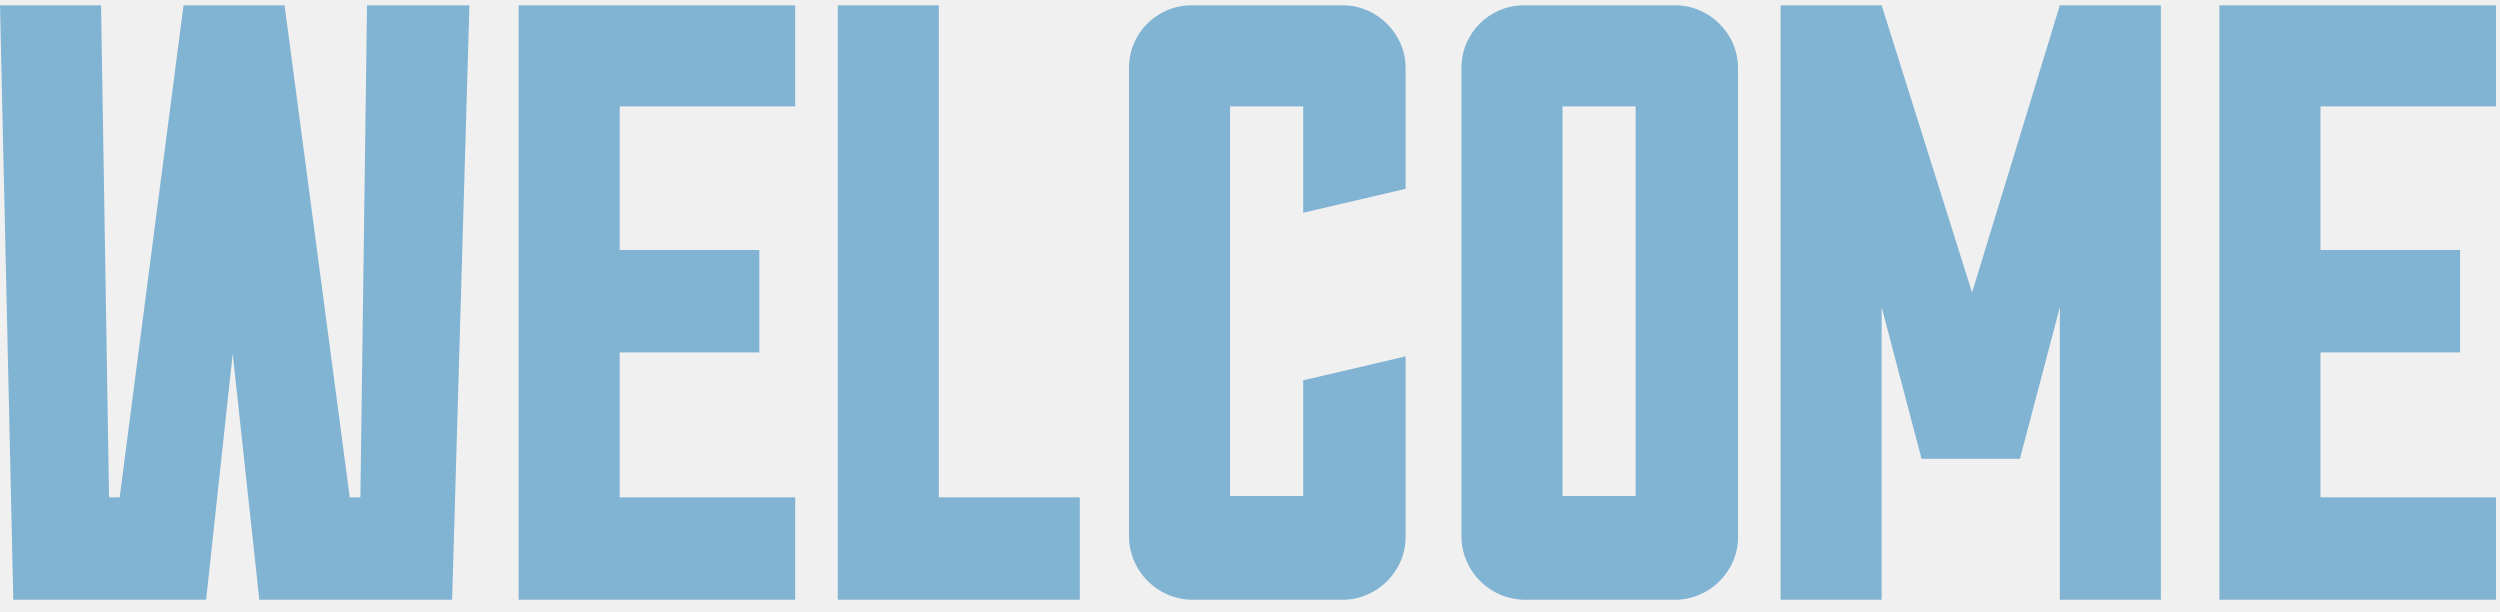
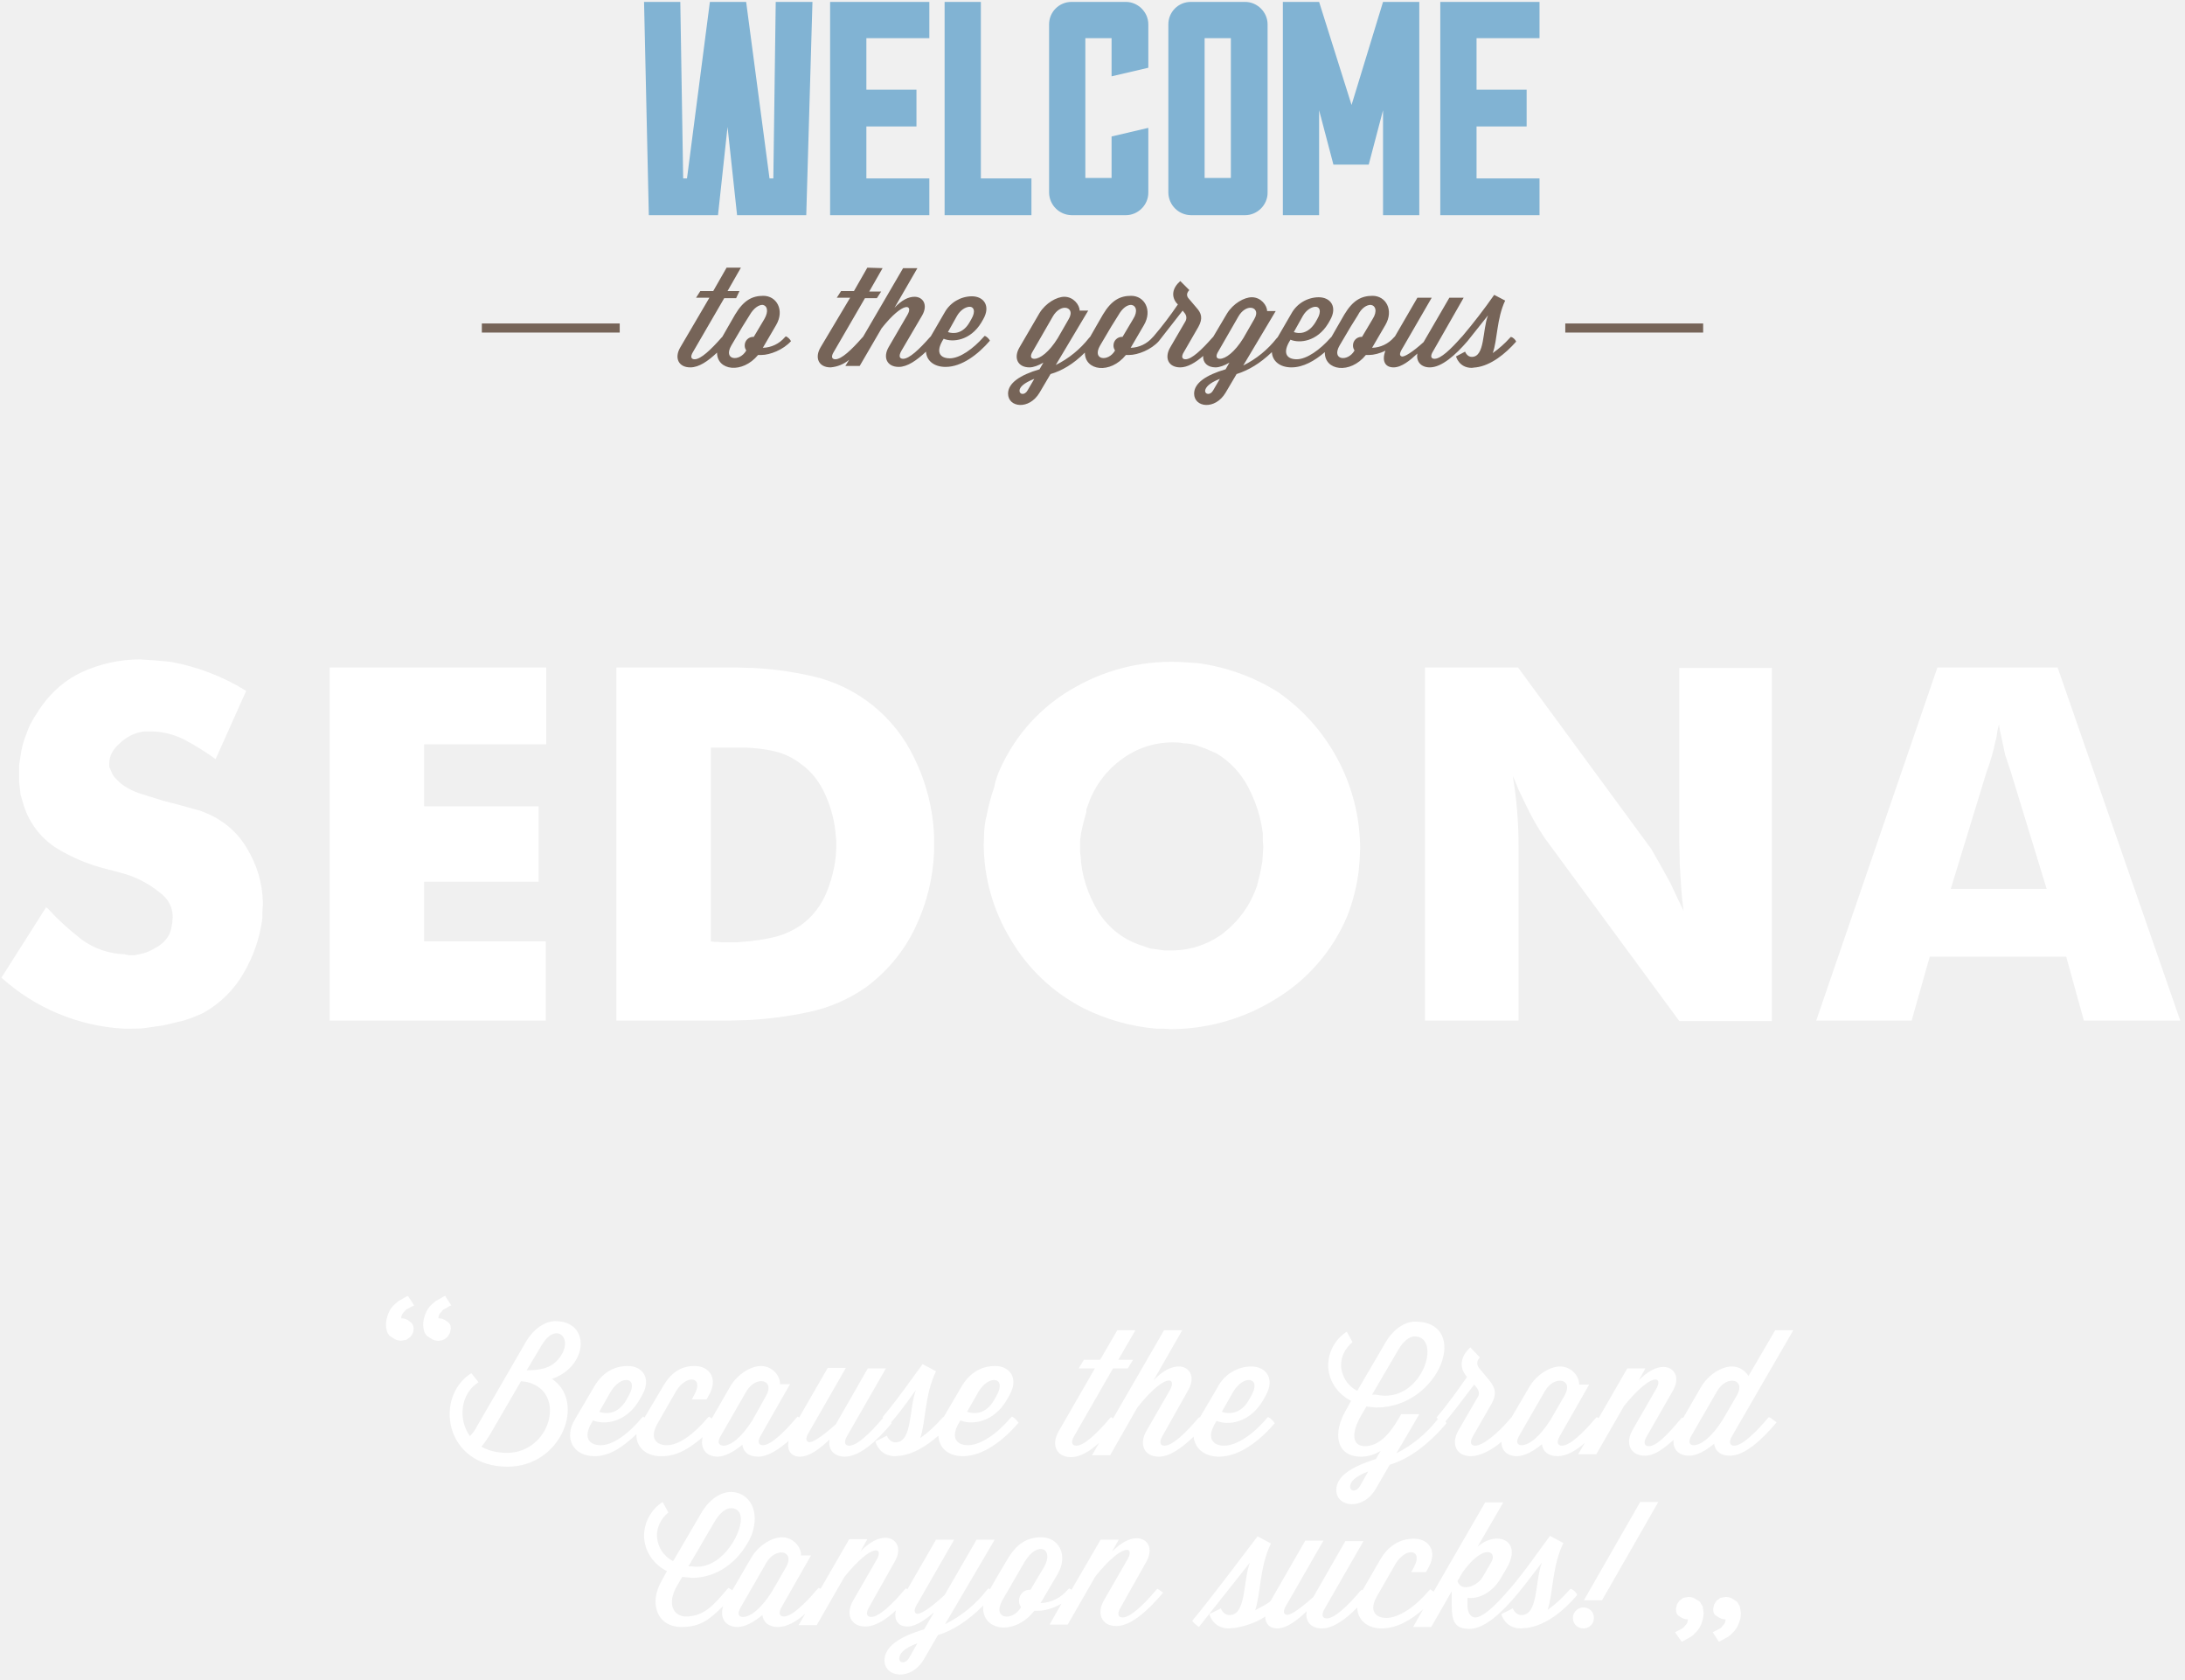
- <svg xmlns="http://www.w3.org/2000/svg" width="188" height="46" fill="none">
-   <path d="M187.7 37.4v7.7h-20.8V.4h20.8V8h-13.2v10.8H185v7.7h-10.5v10.9h13.2ZM154.9.4h7.6v44.7h-7.6v-22l-3 11.4h-7.4l-3-11.4v22h-7.6V.4h7.6l6.8 21.6L154.9.4ZM123 8h-5.5v29.3h5.5V8Zm3-7.6c2.5 0 4.7 2.1 4.7 4.7v35.3c0 2.6-2.2 4.7-4.7 4.7h-11.4a4.8 4.8 0 0 1-4.7-4.7V5.1c0-2.6 2.1-4.7 4.7-4.7H126ZM98 28.6l7.7-1.8v13.6c0 2.6-2.2 4.7-4.7 4.7H89.6a4.8 4.8 0 0 1-4.7-4.7V5.1c0-2.6 2.1-4.7 4.7-4.7H101c2.5 0 4.7 2.1 4.7 4.7v9.1L98 16V8h-5.5v29.3H98v-8.7Zm-16.8 8.8v7.7H63V.4h7.6v37h10.6Zm-21.4 0v7.7H39V.4h20.8V8H46.6v10.8h10.5v7.7H46.6v10.9h13.2ZM27.6.4h7.7L34 45.1H19.5l-2-18.5-2 18.5H1L0 .4h7.6l.6 37H9l4.8-37h7.6l4.9 37h.8l.5-37Z" fill="#81B3D3" />
+ <svg xmlns="http://www.w3.org/2000/svg" width="458" height="352" fill="none">
+   <path d="m152.3 56.1-2.8 4.9h-2.7l-.9 1.4h2.8l-6.1 10.4c-1.3 2.2-.4 4.2 2.1 4.2 1.8 0 3.7-1.3 5.6-3.1 0 3.8 5.3 4.5 8.6.5h.7c1.8 0 4.6-1.1 6.2-2.9-.2-.4-.7-.9-1.1-1l-.2.2a6.3 6.3 0 0 1-4.6 2.2l2.8-4.8c1.8-3.1.1-6.1-2.7-6.1-2.3 0-4.1.9-5.9 3.9l-1.5 2.6-1.2 2.1-.2.2c-2.2 2.5-4.3 4.5-5.6 4.5-.7 0-1-.5-.3-1.6l6.5-11.2h2.5l.7-1.5h-2.5l2.8-4.9h-3Zm7.5 7.8c1 .1 1.4 1.3.4 3l-2.2 3.7h-.1c-1 0-1.8.8-1.8 1.8 0 .4.1.7.3 1v.1c-1.4 2.4-4.9 2-3.1-1.1l2.3-3.9 1.5-2.4c.9-1.6 2-2.2 2.7-2.2Zm22-7.8L179 61h-2.7l-.9 1.4h2.8L172 72.8c-1.3 2.2-.4 4.2 2.1 4.2a7 7 0 0 0 3.9-1.6l-.8 1.3h3l4.6-7.9c4.6-5.8 6.7-5 5.4-2.8l-3.9 6.7c-1.3 2.2-.4 4.2 2.1 4.2 1.8 0 3.8-1.4 5.7-3.2.1 1.9 1.7 3.2 4.1 3.2 3.4 0 6.8-2.6 9.3-5.5-.2-.4-.7-.9-1.1-1l-.2.2c-2.2 2.5-5 4.5-7.1 4.5-1.9 0-3-1.1-1.6-3.6l.3-.5c1.9.8 5.6.4 7.9-3.4l.4-.7c1.6-2.8.1-4.8-2.4-4.8a6.6 6.6 0 0 0-5.7 3.4l-2.9 5-.2.2c-2.2 2.5-4.3 4.5-5.6 4.5-.7 0-1-.5-.4-1.6l4.4-7.5c1.3-2.3.1-3.9-1.6-3.9-1.3 0-2.7.7-4.2 2.3l4.8-8.3h-3l-8.4 14.4-.2.2c-2.2 2.5-4.3 4.5-5.6 4.5-.7 0-1-.5-.3-1.6l6.5-11.2h2.5l.9-1.4h-2.5l2.8-4.9-3.2-.1Zm21.3 8.2c1-.1 1.5.9.5 2.6l-.4.7c-1.4 2.4-3.4 2.4-4.5 2l1.9-3.4c.7-1.2 1.7-1.8 2.5-1.9Zm44.3-5.4c-1.7 1.5-1.9 3.2-.8 4.6l.3.3a74.8 74.8 0 0 1-5.1 6.7l-.2.2a6.3 6.3 0 0 1-4.6 2.2l2.8-4.8c1.8-3.1.1-6.1-2.7-6.1-2.3 0-4.1.9-5.9 3.9l-1.5 2.6-1.2 2.1-.2.2a20.4 20.4 0 0 1-7 5.7l6.8-11.4h-1.8c0-1.2-1.3-2.9-3.2-2.9-1.6 0-3.9 1.3-5.2 3.4l-4.2 7.2c-1.3 2.2-.4 4.2 2.1 4.2.8 0 1.9-.4 2.9-1l-.8 1.4c-4.1 1.2-6.6 2.9-6.6 5.1 0 2.9 4.4 3.5 6.6-.2l2.3-3.9c2.4-.7 4.8-2.1 7.2-4.5 0 3.8 5.3 4.6 8.6.5h.7c1.8 0 4.6-1.1 6.2-2.9l5-6.4.4.5c.4.5.5 1.1.2 1.7l-3.2 5.5c-1.3 2.2-.4 4.2 2.1 4.2 1.5 0 3.2-1 4.8-2.4-.1 1.4.9 2.4 2.6 2.4.8 0 1.9-.4 2.9-1l-.8 1.4c-4.1 1.2-6.6 2.9-6.6 5.1 0 2.9 4.4 3.5 6.6-.2l2.3-3.9c2.5-.8 4.9-2.2 7.4-4.6.1 1.9 1.7 3.2 4.1 3.2 2.5 0 4.9-1.4 7-3.2-.1 3.9 5.3 4.7 8.6.6h.7c.9 0 2.2-.3 3.4-.9-.8 2.1-.1 3.5 1.7 3.5 1.7 0 3.5-1.5 5-2.9-.3 1.6.7 2.9 2.6 2.9 2.5 0 5.4-2.6 7.9-5.5l4.3-5.4c-1.2 3.1-.6 8.7-3.4 8.7-1 0-1.4-1.1-1.4-1.1l-1.9 1s.6 2.4 3.3 2.4l.8-.1h.1c3.1-.4 6.1-2.8 8.4-5.4-.2-.5-.7-.9-1.1-1l-.2.2a21.7 21.7 0 0 1-3.6 3.2c1-2.8.8-7.2 2.6-11l-2.3-1.2a118 118 0 0 1-6.7 8.7l-.2.2c-2.2 2.5-4.3 4.5-5.6 4.5-.7 0-1-.5-.3-1.6l6.4-11.2h-3l-5.4 9.3c-2.3 2.1-4.1 3.2-4.6 3-.8-.3 0-1.4.4-2.1l5.9-10.2h-3l-4.7 8.1-.2.2a6.3 6.3 0 0 1-4.6 2.2l2.8-4.8c1.8-3.1.1-6.1-2.7-6.1-2.3 0-4.1.9-5.9 3.9l-1.5 2.6-1.2 2.1-.2.2c-2.2 2.5-5 4.5-7.1 4.5-1.9 0-3-1.1-1.6-3.6l.3-.5c1.9.8 5.6.4 7.9-3.4l.4-.7c1.6-2.8.1-4.8-2.4-4.8a6.6 6.6 0 0 0-5.7 3.4l-2.9 5-.2.2a20.4 20.4 0 0 1-7 5.7l6.8-11.4h-1.8c0-1.2-1.3-2.9-3.2-2.9-1.6 0-3.9 1.3-5.2 3.4l-2.9 4.9-.2.2c-2.2 2.5-4.3 4.5-5.6 4.5-.7 0-1-.5-.3-1.6l3-5.2c1-1.8.6-2.9-.4-4l-1.7-2c-.4-.5-.4-1.1.2-1.7l-1.9-1.9Zm-10.3 5c1 .1 1.5 1.3.4 3l-2.2 3.7h-.1c-1 0-1.8.8-1.8 1.8 0 .4.1.7.3 1v.1c-1.4 2.4-4.9 2-3.1-1.1l2.3-3.9 1.5-2.4c.9-1.6 1.9-2.2 2.7-2.2Zm50.2 0c1 .1 1.5 1.3.4 3l-2.2 3.7h-.1c-1 0-1.8.8-1.8 1.8 0 .4.1.7.3 1v.1c-1.4 2.4-4.9 2-3.1-1.1l2.3-3.9 1.5-2.4c.8-1.6 1.9-2.2 2.7-2.2Zm-11.7.4c1-.1 1.5.9.5 2.6l-.4.7c-1.5 2.4-3.4 2.4-4.5 2l1.9-3.4c.7-1.2 1.7-1.8 2.5-1.9Zm-52.4.2c1 0 1.7.9.8 2.4l-2.3 4c-1.8 2.9-3.7 4.3-4.9 4.3-.7 0-1-.5-.3-1.6l4.2-7.3c.7-1.2 1.7-1.8 2.5-1.8Zm38.9 0c1 0 1.7.9.8 2.4l-2.3 4c-1.8 2.9-3.7 4.3-4.9 4.3-.7 0-1-.5-.3-1.6l4.2-7.3c.7-1.2 1.7-1.8 2.5-1.8Zm-45.3 14.9-1.4 2.4c-.6 1.1-1.7.9-1.7.1 0-.7.8-1.6 3.1-2.5Zm38.9 0-1.4 2.4c-.6 1.1-1.7.9-1.7.1.1-.7.8-1.6 3.1-2.5ZM101 67.8h28.9v1.9H101v-1.9Zm227.1 0H357v1.9h-28.9v-1.9Z" fill="#766458" />
+   <path d="M322.7 37.4v7.7h-20.8V.4h20.8V8h-13.2v10.8H320v7.7h-10.5v10.9h13.2ZM289.9.4h7.6v44.7h-7.6v-22l-3 11.4h-7.4l-3-11.4v22h-7.6V.4h7.6l6.8 21.6L289.9.4ZM258 8h-5.5v29.3h5.5V8Zm3-7.6c2.5 0 4.7 2.1 4.7 4.7v35.3c0 2.6-2.2 4.7-4.7 4.7h-11.4a4.8 4.8 0 0 1-4.7-4.7V5.1c0-2.6 2.1-4.7 4.7-4.7H261Zm-28 28.2 7.7-1.8v13.6c0 2.6-2.2 4.7-4.7 4.7h-11.4a4.8 4.8 0 0 1-4.7-4.7V5.1c0-2.6 2.1-4.7 4.7-4.7H236c2.5 0 4.7 2.1 4.7 4.7v9.1L233 16V8h-5.5v29.3h5.5v-8.7Zm-16.8 8.8v7.7H198V.4h7.6v37h10.6Zm-21.4 0v7.7H174V.4h20.8V8h-13.2v10.8h10.5v7.7h-10.5v10.9h13.2ZM162.6.4h7.7L169 45.1h-14.5l-2-18.5-2 18.5H136L135 .4h7.6l.6 37h.8l4.8-37h7.6l4.9 37h.8l.5-37Z" fill="#81B3D3" />
+   <path d="m380.7 213.9 25.4-74h25.2l25.7 74h-20.2l-3.7-13.4h-28.6l-3.8 13.4h-20Zm35.7-52.1-7.5 24.5H429l-7.5-24.5-1.2-3.6-.8-3.8-.3-1.3-.2-1.3-.3 1.3-.2 1.3-.1.5-.1.3a41.8 41.8 0 0 1-1.9 6.6Zm-117.7 52.1v-74h19.5l27.9 38 2 3.5 2 3.6 1.4 3 1.4 2.9-.3-2.4-.2-2.4-.3-4.8-.1-5V140h19.4v74H352l-28.1-38.2a51.9 51.9 0 0 1-4.2-7.4l-1.4-2.9c-.4-.9-.7-1.9-1.2-2.8a85.6 85.6 0 0 1 1.2 14.7v36.5h-19.6Zm-88-54.9a36.7 36.7 0 0 1 14.9-15.1 40.8 40.8 0 0 1 22.7-5.1l2.9.2a42.2 42.2 0 0 1 16.6 6 40.1 40.1 0 0 1 17.3 32.8l-.1 2.4-.2 2.3a38.6 38.6 0 0 1-2.4 9.5 37.1 37.1 0 0 1-15.2 17.5 41.8 41.8 0 0 1-21.7 6.2l-1.6-.1h-1.5a42.2 42.2 0 0 1-15.3-4.3 37.5 37.5 0 0 1-15.3-14.5 38.5 38.5 0 0 1-5.6-19.7l.1-3c.1-1 .2-2.1.5-3.1.4-2 .9-4.1 1.6-6 .4-2.2 1.3-4.1 2.3-6Zm52.8 26.6.6-2.4.5-2.6.1-1.6.1-1.5-.1-1.4v-1.4c-.4-3.3-1.4-6.5-3-9.6a18 18 0 0 0-6.7-7.2l-2.3-1-2.3-.8a9 9 0 0 0-2.3-.3c-.8-.2-1.5-.2-2.3-.2-3.9 0-7.6 1.2-10.9 3.7a19.6 19.6 0 0 0-7 9.9l-.2.5v.5l-.6 2.2-.5 2.2-.2 1.6v2.4l.1.8c.2 4.1 1.5 8 3.7 11.7 2.3 3.6 5.5 6 9.5 7.2l1.4.5 1.5.2 1.4.2h1.4a18 18 0 0 0 11-3.6c3.3-2.6 5.7-5.9 7.1-10ZM181.4 207a32.6 32.6 0 0 1-11.8 5.1 80 80 0 0 1-12.9 1.7l-3.7.1h-23.8v-74h25.1l3.6.1c4.2.2 8.3.8 12.3 1.7a31.3 31.3 0 0 1 21.4 17.1 40.6 40.6 0 0 1 4.2 16.7v2.9a40.4 40.4 0 0 1-3.9 15.9c-2.4 5.1-6 9.4-10.5 12.7Zm-32.4-9.7.7.1h.8l.8.1h3.1l2.4-.2c2-.2 4-.5 5.9-1 1.9-.5 3.7-1.4 5.2-2.4 2.5-1.8 4.3-4.2 5.5-7.2 1.2-3.1 1.9-6.3 1.9-9.6v-.9l-.1-.9c-.2-2.9-.9-5.8-2.1-8.5-1.2-2.8-2.9-5-5.1-6.6a14.2 14.2 0 0 0-5.5-2.7c-2-.5-4-.7-6-.8H149v40.6Zm-79.9 16.6v-74h45.4V156H88.9v13h24v15.8h-24v12.5h25.5v16.6H69.1ZM9.7 190.1l.1.2.2.1c2.1 2.3 4.5 4.5 7.1 6.5a16 16 0 0 0 9.1 3.1l.2.1h.3l.2.1h1.3l1-.2c1.2-.2 2.4-.7 3.5-1.4a6.8 6.8 0 0 0 2.7-2.6l.2-.5.2-.5.3-1.5.1-1.3c0-2.1-.9-3.8-2.8-5.2a21 21 0 0 0-8.2-4.1l-2.2-.6h-.2l-.2-.1c-3.8-.9-7.4-2.4-10.7-4.4a16.6 16.6 0 0 1-6.9-8.9l-.7-2.4-.3-2.7v-3.4l.3-1.9c.2-1.6.6-3.1 1.2-4.6.5-1.5 1.2-2.9 2.1-4.2 2.5-4.1 5.7-7 9.5-8.8 3.9-1.8 8.1-2.7 12.3-2.7l3 .2 3.3.3a45.3 45.3 0 0 1 15.9 6.1l-6.4 14.3a56 56 0 0 0-6.6-4.1 15.9 15.9 0 0 0-7.5-1.7h-.9a9 9 0 0 0-5 2.4c-1.5 1.3-2.3 2.7-2.3 4.3v.7l.3.7c.2.5.4 1 .8 1.5l1.3 1.3a14 14 0 0 0 3.7 2l5.1 1.6a247 247 0 0 1 7.8 2.1c4.3 1.5 7.6 4.1 9.8 7.8 2.2 3.6 3.3 7.4 3.4 11.4v.6l-.1 1.4v1.3c-.5 4-1.8 7.9-3.9 11.5a22.1 22.1 0 0 1-8.5 8.4 29 29 0 0 1-4.1 1.6l-4.2 1-3.5.5c-1.1.2-2.2.2-3.4.2H26A41.7 41.7 0 0 1 .3 204.9l9.4-14.8Zm341.6 147.1.2-.9.5-.8.8-.6 1.1-.2c.5 0 .9.1 1.3.3l1.1.7.6 1 .2 1.3c0 .9-.2 1.6-.5 2.4a5 5 0 0 1-1.3 1.9 5 5 0 0 1-1.7 1.2l-.7.4-.4.2-1.4-2 .8-.4.9-.5.7-.8c.2-.3.3-.6.3-1-.6 0-1.2-.2-1.7-.6-.6-.3-.8-.8-.8-1.6Zm7.8 0 .2-.9.5-.8.8-.6 1.1-.2c.5 0 .9.1 1.3.3l1.1.7.6 1 .2 1.3c0 .8-.1 1.6-.5 2.4a5 5 0 0 1-1.3 1.9 5 5 0 0 1-.8.7l-.9.5-.7.4-.4.2-1.3-2 .8-.4.9-.5.7-.8c.2-.3.3-.6.3-1-.6 0-1.2-.2-1.7-.6-.7-.3-.9-.8-.9-1.6ZM94.5 278.5l-.2.9-.5.8a2.7 2.7 0 0 1-3.2.5l-1.1-.7c-.3-.3-.5-.7-.6-1a5 5 0 0 1-.2-1.3c0-.9.2-1.6.5-2.4a5 5 0 0 1 1.3-1.9l.8-.7.9-.5.7-.4.4-.2 1.3 2a2 2 0 0 0-.8.4l-.9.5-.7.8c-.2.3-.3.6-.3 1 .7 0 1.2.2 1.7.6.7.4.9.9.9 1.6Zm-7.8 0c0 .6-.2 1.2-.7 1.7l-.8.6-1.1.2a3 3 0 0 1-1.3-.3l-1.1-.7c-.3-.3-.5-.7-.6-1a5 5 0 0 1-.2-1.3c0-.9.2-1.6.5-2.4a5 5 0 0 1 1.3-1.9l.8-.7.9-.5.7-.4.4-.2 1.3 2-.8.4-.9.5-.7.8c-.2.3-.3.6-.3 1 .7 0 1.2.2 1.7.6.6.4.9.9.9 1.6ZM332 335.4h3.8l11.8-20.6h-3.8L332 335.4Zm-.1 1.5c-1.2 0-2.2 1-2.2 2.2 0 1.2.9 2.2 2.2 2.2 1.2 0 2.2-.9 2.2-2.2 0-1.3-1-2.2-2.2-2.2Zm-26.4-5.5 1.1-1.9c4.4-6.1 7.3-4.4 6-2.1l-1.8 3.1c-1.1 1.9-4.5 3.3-5.3.9Zm25.1 2.9c-.2-.6-.9-1.2-1.4-1.3l-.3.3a25 25 0 0 1-4.5 4.1c1.2-3.6.9-9.1 3.3-14l-2.8-1.5c-1.6 2.1-5 7.1-8.4 11.1l-.3.3c-2.7 3.2-5.4 5.7-7 5.7-.8 0-1.6-.8-1.6-2.5v-1.6c2.7.3 5.5-1.4 7.2-4.5l1-1.7c3.5-6-2.2-8-6.1-4.5l5.4-9.3h-3.8l-10.8 18.7-.7-.5-.3.3c-2.7 3.2-6.2 5.7-8.9 5.7-2.3 0-3.7-1.5-2-4.5l3.9-6.8c2.2-3.7 6-3.1 3.8.8l-.5.9h3.1l.5-.9c2-3.5.1-6.1-3-6.1s-5.5 1.6-7.1 4.4l-3.7 6.4-.2-.1-.3.3c-2.7 3.2-5.4 5.7-7 5.7-.8 0-1.3-.6-.4-2.1l8.1-14.1H282l-6.7 11.7c-2.9 2.6-5.1 4.1-5.8 3.7-.9-.4 0-1.8.5-2.6l7.4-12.9h-3.8l-7.3 12.7c-.8.7-2.4 1.4-3.2 1.9 1.2-3.6.9-9.1 3.3-14l-2.8-1.5c-1.6 2.1-10.3 13.7-13.7 17.7.3.5.9.9 1.4 1.3l10.7-13.5c-1.5 3.9-.7 11-4.3 11-1.3 0-1.8-1.4-1.8-1.4l-2.4 1.2s.7 3 4.1 3l1.1-.1h.1c1.9-.3 4.6-1.1 6.4-2.4 0 1.5.9 2.5 2.5 2.5 2.1 0 4.4-1.9 6.2-3.6-.4 2 .8 3.6 3.2 3.6 2.3 0 5-1.9 7.4-4.4 0 2.5 2 4.4 5.1 4.4 3.1 0 6.1-1.7 8.7-4l-2.1 3.7h3.8l4.3-7.5v3c0 3.2.6 4.9 3.7 4.9s6.7-3.3 9.8-7c2.1-2.5 4-5.1 5.4-6.9-1.5 3.9-.7 11-4.3 11-1.3 0-1.8-1.4-1.8-1.4l-2.4 1.2s.7 3 4.1 3l1.1-.1h.1c4-.5 7.8-3.6 10.6-6.9ZM216 333.2h-.2c-1.2 0-2.2 1-2.2 2.3 0 .5.1.9.4 1.3v.1c-1.8 3-6.1 2.5-3.9-1.5l2.9-5 1.8-3.1c2.7-4.5 6.3-2.7 4 1.2l-2.8 4.7Zm-25.4 14.2c-.8 1.4-2.1 1.2-2.1.2s.9-2.1 3.8-3.2l-1.7 3Zm-28.8-13.8c-2.3 3.6-4.5 5.3-6.1 5.3-.8 0-1.3-.6-.4-2.1l5.3-9.2c2-3.5 6.1-2.6 4.2.8l-3 5.2Zm-12-14.7c1.1-1.9 2.4-2.8 3.4-2.8 1.4 0 2.1.9 2.1 2.3 0 3.5-4.4 10.8-10.2 9.9h-.8l5.5-9.4Zm92.8 14.1-.3.3c-2.7 3.2-5.4 5.7-7 5.7-.8 0-1.3-.6-.4-2.1l5.4-9.6c1.6-2.9.1-4.9-2-4.9-1.6 0-3.3.9-5.2 2.8l1.4-2.5h-3.8l-6.1 10.5-.5-.3-.3.3a7.8 7.8 0 0 1-5.7 2.8l3.6-6.1c2.3-4 .2-7.7-3.4-7.7-2.9 0-5.2 1.2-7.3 4.9l-1.9 3.2-1.6 2.8-.3-.2-.3.3a25.2 25.2 0 0 1-8.8 7.2l10.4-17.7h-3.8l-6.7 11.6c-2.9 2.7-5.2 4.2-5.9 3.9-.9-.4 0-1.8.5-2.6l7.4-12.9h-3.8l-6 10.4-.3-.2-.3.3c-2.7 3.2-5.4 5.7-7 5.7-.8 0-1.3-.6-.4-2.1l5.4-9.6c1.6-2.9.1-4.9-2-4.9-1.6 0-3.3.9-5.2 2.8l1.4-2.5H178l-6 10.4-.4-.2-.3.3c-2.7 3.2-5.4 5.7-7 5.7-.8 0-1.3-.6-.4-2.1L170 326h-2.1c.1-1.6-1.5-3.8-4-3.8-2 0-4.9 1.6-6.5 4.4l-3.9 6.7-.8-.5-.3.3c-2.7 3.2-4.8 5.7-8.6 5.7-2.6 0-4.1-2.6-1.9-6.4l1.1-1.9 2.1.2c4 0 8.6-2.1 11.6-7.3a10 10 0 0 0 1.5-5.1c0-3.4-2.2-5.6-5-5.6-2.1 0-4.5 1.5-6.2 4.4l-5.9 10.1a6.2 6.2 0 0 1-3.4-5.4c0-1.7.8-3.5 2.4-4.8l-1.2-2.2a8.5 8.5 0 0 0-3.9 7c0 3 1.7 5.9 4.8 7.5l-1.1 2c-2.7 4.6-1.1 9.7 4.2 9.7 4.2 0 6.1-1.9 8.7-4.4-.8 2.4.4 4.4 3 4.4 1.5 0 3.4-1 5.2-2.5.2 1.5 1.3 2.5 3.3 2.5 1.8 0 3.8-1.1 5.7-2.8l-1.4 2.4h3.8l5.8-10.1c5.8-7.2 8.4-6.3 6.7-3.5l-4.9 8.5c-1.6 2.8-.5 5.4 2.6 5.4 2 0 4.3-1.4 6.4-3.4-.5 2.1.5 3.4 2.4 3.4 1.8 0 3.9-1.5 5.6-3l-2.1 3.6c-5.1 1.5-8.3 3.6-8.3 6.5 0 3.6 5.6 4.4 8.3-.3l2.9-5c3.2-1 6.3-3 9.5-6.2-.5 5.3 6.5 6.5 10.7 1.1h.8c1.4 0 3.2-.5 4.9-1.5l-2.5 4.4h3.8l5.8-10.1c5.8-7.2 8.4-6.3 6.7-3.5l-4.9 8.5c-1.6 2.8-.5 5.4 2.6 5.4s6.7-3.3 9.8-7c-.1 0-.7-.6-1.2-.8Zm118.6-35.6c-2.3 3.7-4.6 5.5-6.2 5.5-.8 0-1.3-.6-.4-2.1l5.3-9.2c2-3.5 6.1-2.6 4.2.8l-2.9 5Zm-36.2.2c-2.3 3.6-4.5 5.3-6.1 5.3-.8 0-1.3-.6-.4-2.1l5.3-9.2c2-3.5 6.1-2.6 4.2.8l-3 5.2Zm-39.9 13.8c-.8 1.4-2.1 1.2-2.1.2s.9-2.1 3.8-3.2l-1.7 3Zm8-28.5c1.1-1.9 2.4-2.8 3.4-2.8 6 0 1.5 14.4-8.1 12.2h-.8l5.5-9.4Zm77.7 14.1-.3.3c-2.7 3.2-5.4 5.7-7 5.7-.8 0-1.3-.6-.4-2.1l12.8-22.1h-3.8l-5.6 9.6c-.7-1.1-1.9-2-3.5-2-2 0-4.9 1.6-6.5 4.4l-3.7 6.4-.2-.1-.3.3c-2.7 3.2-5 5.7-6.7 5.7-.8 0-1.3-.6-.4-2.1l5.5-9.6c1.6-2.9.1-4.9-2-4.9-1.6 0-3.3.9-5.2 2.8l1.4-2.5h-3.8l-6 10.4-.4-.2-.3.3c-2.7 3.2-5.4 5.7-7 5.7-.8 0-1.3-.6-.4-2.1l6.1-10.7H331c.1-1.6-1.5-3.8-4-3.8-2 0-4.9 1.6-6.5 4.4l-3.7 6.3-.2.2c-2.7 3.2-5.8 5.7-7.4 5.7-.8 0-1.3-.6-.4-2.1l3.8-6.6c1.3-2.3.7-3.6-.5-5.1l-2.1-2.5c-.5-.7-.5-1.5.2-2.2l-2-2.1c-2.1 1.9-2.3 4.1-1 5.8l.3.4c-1.7 2.4-3.9 5.6-6.4 8.5l.3.3a25.9 25.9 0 0 1-8.7 7.2l4.8-8.2h-3.8l-.4.7c-2 3.5-4.3 6-7.2 6-2.6 0-3-2.6-.8-6.4l1.1-1.9 2.1.2c13.4 0 19.9-18 8.1-18-2.1 0-4.5 1.5-6.2 4.4l-5.9 10.1a6.2 6.2 0 0 1-3.4-5.4c0-1.7.8-3.5 2.4-4.8l-1.2-2.2a8.5 8.5 0 0 0-3.9 7c0 3 1.7 5.9 4.8 7.5l-1.1 2c-2.7 4.6-2.2 9.7 3.2 9.7 1.6 0 2.9-.5 4.1-1.2l-1 1.7c-5.1 1.6-8.3 3.6-8.3 6.5 0 3.6 5.6 4.4 8.3-.3l2.9-5c3.9-1.2 7.8-3.9 11.9-8.7l-.2-.4c1.7-2 3.1-3.9 6-7.7l.5.6c.5.6.7 1.4.2 2.1l-4 6.9c-1.6 2.8-.5 5.4 2.6 5.4 1.9 0 4.3-1.2 6.4-3 0 1.7 1.1 3 3.3 3 1.5 0 3.4-1 5.2-2.5.2 1.5 1.3 2.5 3.3 2.5 1.8 0 3.8-1.1 5.7-2.8l-1.4 2.4h3.8l5.8-10.1c5.8-7.2 8.4-6.3 6.7-3.5l-4.9 8.5c-1.6 2.8-.5 5.4 2.6 5.4 2 0 3.8-1.4 6-3.3-.2 1.9 1 3.3 3.3 3.3 1.5 0 3.4-1 5.2-2.5.2 1.5 1.3 2.5 3.3 2.5 3.1 0 6.7-3.3 9.8-7-.5-.3-1.1-.9-1.6-1.1Zm-112.3-5.3c2.2-3.7 6-3.1 3.8.8l-.5.9c-1.8 3.1-4.3 3-5.7 2.5l2.4-4.2Zm-3 13.6c4.3 0 8.5-3.3 11.7-7-.3-.5-.9-1.1-1.4-1.3l-.3.3c-2.7 3.2-6.2 5.7-8.9 5.7-2.3 0-3.7-1.5-2-4.5l.4-.7c2.4 1 7 .5 9.8-4.4l.5-.9c2-3.5.1-6.1-3-6.1a8 8 0 0 0-7.1 4.4l-3.7 6.3-.1-.1-.3.3c-2.7 3.2-5.4 5.7-7 5.7-.8 0-1.3-.6-.4-2.1l5.4-9.6c1.6-2.9.1-4.9-2-4.9-1.6 0-3.4.9-5.3 2.9l6-10.5H244l-10.7 18.5-.4-.3-.3.3c-2.7 3.2-5.4 5.7-7 5.7-.8 0-1.3-.6-.4-2.1l8.1-14.1h3.1l1.1-1.8h-3.1l3.6-6.2h-3.8l-3.6 6.2h-3.4l-1.1 1.8h3.4l-7.6 13.2c-1.6 2.8-.5 5.4 2.6 5.4 1.9 0 3.9-1.2 5.9-3l-1.5 2.6h3.8l5.7-10c5.8-7.3 8.4-6.4 6.8-3.6l-4.9 8.5c-1.6 2.8-.5 5.4 2.6 5.4 2.3 0 4.8-1.8 7.3-4.2.2 2.4 2.2 4.2 5.3 4.2ZM128 291.7c2.2-3.7 6-3.1 3.8.8l-.5.9c-1.8 3.1-4.3 3-5.7 2.5l2.4-4.2Zm23.1 9.2 5.3-9.2c2-3.5 6.1-2.6 4.2.8l-2.9 5.2c-2.3 3.6-4.5 5.3-6.1 5.3-.9-.1-1.4-.6-.5-2.1Zm54-9.2c2.2-3.7 6-3.1 3.8.8l-.5.9c-1.8 3.1-4.2 3-5.7 2.5l2.4-4.2Zm-57.8 9.5c-.6 2.2.6 4.1 3.1 4.1 1.5 0 3.4-1 5.2-2.5.2 1.5 1.3 2.5 3.3 2.5 2 0 4.2-1.4 6.4-3.3-.4 2 .5 3.3 2.4 3.3 2.1 0 4.4-1.9 6.2-3.6-.4 2 .8 3.6 3.2 3.6 3.1 0 6.7-3.3 9.8-7l-.1-.2c2.1-2.4 3.9-5 5.2-6.8-1.5 3.9-.7 11-4.3 11-1.3 0-1.8-1.4-1.8-1.4l-2.4 1.2s.7 3.1 4.1 3.1l1.1-.1h.1c2.8-.4 5.5-2.1 7.9-4.2.1 2.5 2 4.3 5.1 4.3 4.3 0 8.5-3.3 11.7-7-.3-.5-.9-1.1-1.4-1.3l-.3.3c-2.7 3.2-6.2 5.7-8.9 5.7-2.3 0-3.7-1.5-2-4.5l.4-.7c2.4 1 7 .5 9.8-4.4l.5-.9c2-3.5.1-6.1-3-6.1s-5.5 1.6-7.1 4.4l-3.7 6.3h-.1l-.3.3a25 25 0 0 1-4.5 4.1c1.2-3.6.9-9.1 3.3-14l-2.8-1.5c-1.6 2.1-5 7.1-8.4 11.1l.1.1-.1.2c-2.7 3.2-5.4 5.7-7 5.7-.8 0-1.3-.6-.4-2.1l8.1-14.1h-3.8l-6.7 11.7c-2.9 2.6-5.1 4.1-5.8 3.7-.9-.4 0-1.8.5-2.6l7.4-12.9h-3.8l-6 10.4-.3-.2-.3.3c-2.7 3.2-5.4 5.7-7 5.7-.8 0-1.3-.6-.4-2.1l6.1-10.7h-2.1c.1-1.6-1.5-3.8-4-3.8-2 0-4.9 1.6-6.5 4.4l-3.8 6.6-.6-.4-.3.3c-2.7 3.2-5.9 5.7-8.5 5.7-2.3 0-3.7-1.5-2-4.5l3.9-6.8c2.2-3.7 6-3.1 3.8.8l-.5.9h3.1l.5-.9c2-3.5.1-6.1-3-6.1s-5.1 1.6-6.7 4.4l-3.8 6.4-.3-.2-.3.3c-2.7 3.2-5.9 5.7-8.6 5.7-2.3 0-3.7-1.5-2-4.5l.4-.7c2.4 1 7 .5 9.8-4.4l.5-.9c2-3.5.1-6.1-3-6.1s-5.5 1.6-7.1 4.4l-4 6.8c-2.4 4-.3 7.7 4.1 7.7 3.3 0 6-2 8.8-4.6-.1 2.6 1.9 4.6 5.1 4.6 3.4.1 6.1-1.7 8.8-4Zm-36.9-14 3.1-5.2c2.8-4.8 6.3-2 4.4 1.6-1.5 2.7-3.6 3.6-7.5 3.6Zm-4.1 17.3c-2.3 0-4-.5-5.4-1.3.7-.8 1.3-1.7 1.9-2.7l6.4-11 1 .1c8.8 1.8 5.3 14.9-3.9 14.9Zm9.4-15.5c7.6-2.6 8.2-12.1.7-12.1-2.1 0-4.5 1.5-6.2 4.4L100 298.9a8 8 0 0 1-1.5 2.1c-2.6-3.6-1.9-9 1.8-11.3l-1.5-1.9c-7.9 5-5.6 19.6 7.6 19.6 11.3 0 16.5-13.6 9.3-18.4Z" fill="#fff" />
</svg>
